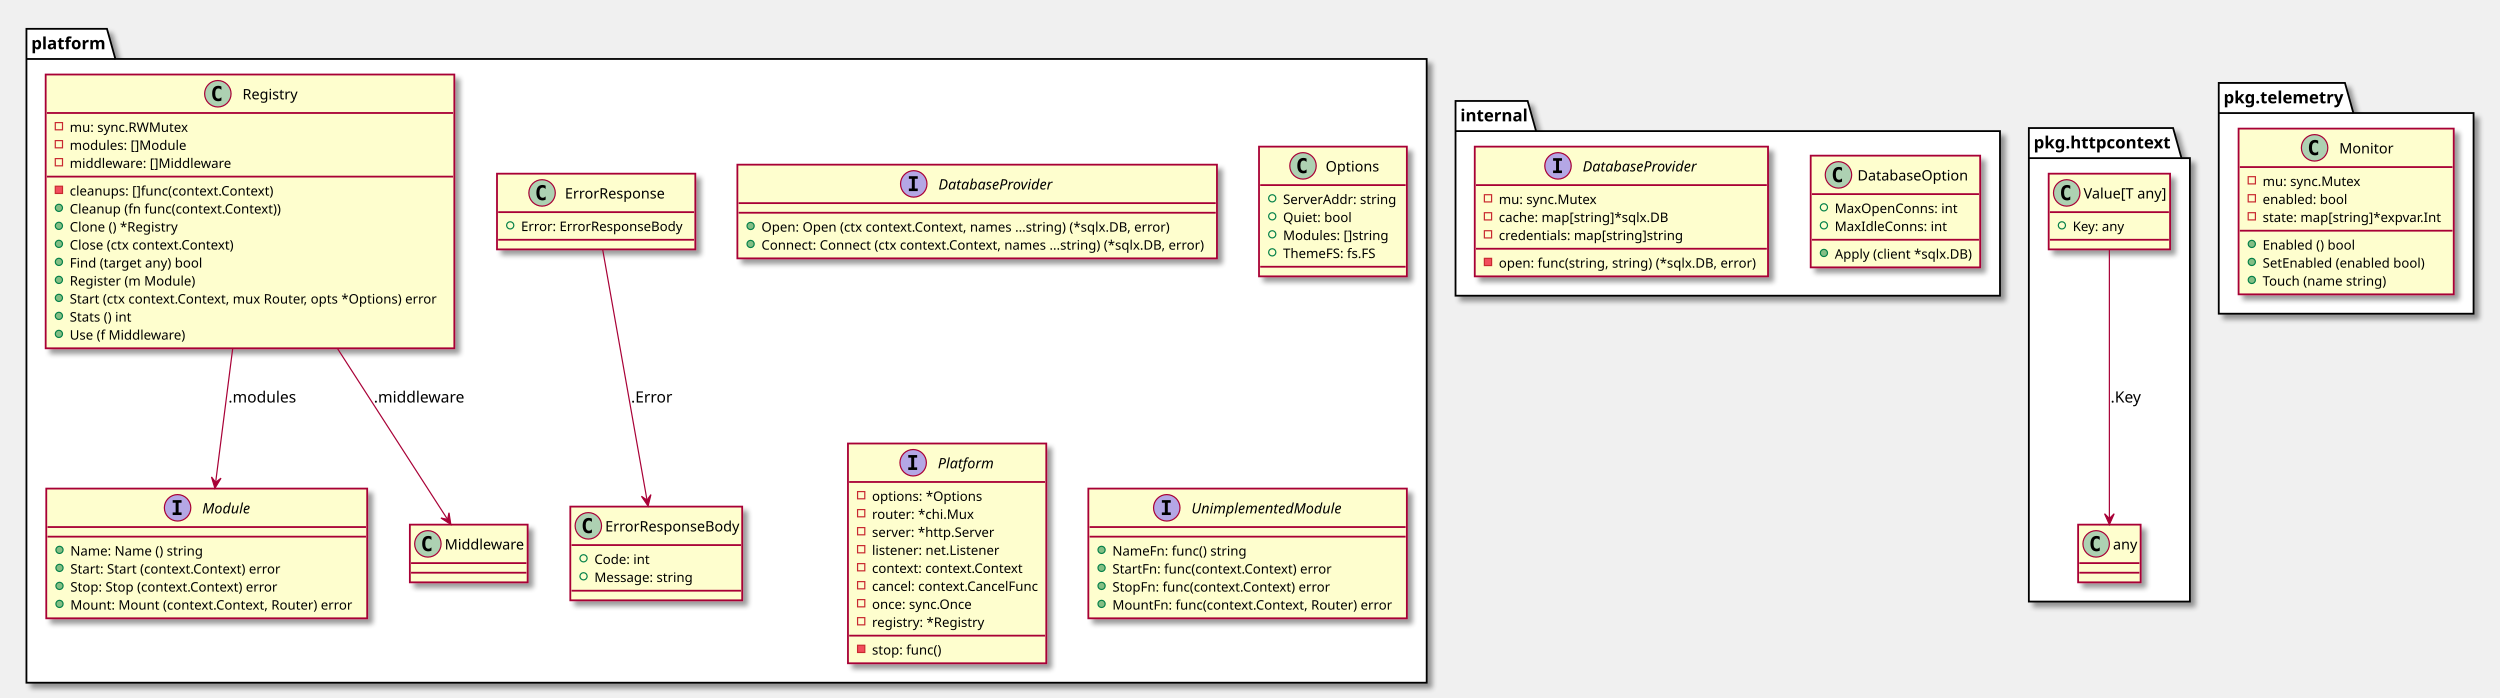
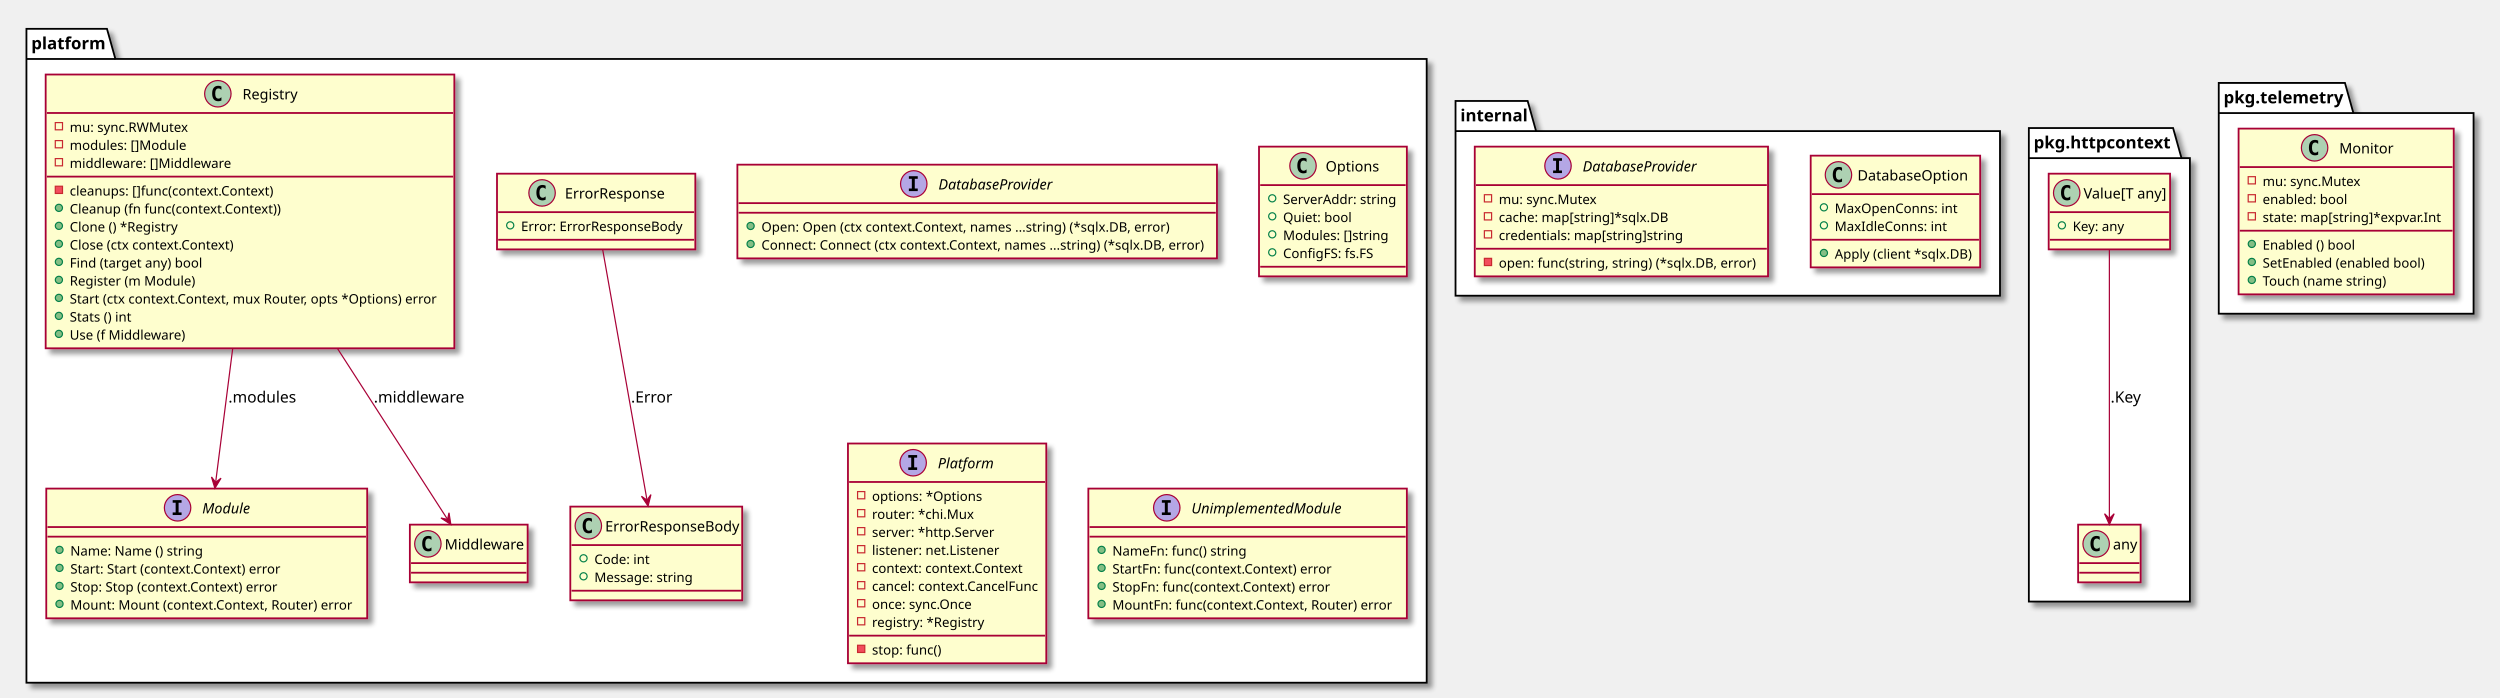
<svg xmlns="http://www.w3.org/2000/svg" contentScriptType="application/ecmascript" contentStyleType="text/css" height="580px" preserveAspectRatio="none" style="width:2080px;height:580px;" version="1.1" viewBox="0 0 2080 580" width="2080px" zoomAndPan="magnify">
  <defs>
-     <filter height="300%" id="f7mwngfvjj688" width="300%" x="-1" y="-1">
+     <filter height="300%" id="f1gpbsiga5o5dv" width="300%" x="-1" y="-1">
      <feGaussianBlur result="blurOut" stdDeviation="2.0" />
      <feColorMatrix in="blurOut" result="blurOut2" type="matrix" values="0 0 0 0 0 0 0 0 0 0 0 0 0 0 0 0 0 0 .4 0" />
      <feOffset dx="4.0" dy="4.0" in="blurOut2" result="blurOut3" />
      <feBlend in="SourceGraphic" in2="blurOut3" mode="normal" />
    </filter>
  </defs>
  <g>
-     <polygon fill="#FFFFFF" filter="url(#f7mwngfvjj688)" points="1211,84,1271,84,1278,109.068,1664,109.068,1664,246,1211,246,1211,84" style="stroke: #000000; stroke-width: 1.5;" />
+     <polygon fill="#FFFFFF" filter="url(#f1gpbsiga5o5dv)" points="1211,84,1271,84,1278,109.068,1664,109.068,1664,246,1211,246,1211,84" style="stroke: #000000; stroke-width: 1.5;" />
    <line style="stroke: #000000; stroke-width: 1.5;" x1="1211" x2="1278" y1="109.068" y2="109.068" />
    <text fill="#000000" font-family="sans-serif" font-size="14" font-weight="bold" lengthAdjust="spacingAndGlyphs" textLength="54" x="1215" y="100.966">internal</text>
-     <polygon fill="#FFFFFF" filter="url(#f7mwngfvjj688)" points="1688,106.5,1808,106.5,1815,131.568,1822,131.568,1822,500.5,1688,500.5,1688,106.5" style="stroke: #000000; stroke-width: 1.5;" />
+     <polygon fill="#FFFFFF" filter="url(#f1gpbsiga5o5dv)" points="1688,106.5,1808,106.5,1815,131.568,1822,131.568,1822,500.5,1688,500.5,1688,106.5" style="stroke: #000000; stroke-width: 1.5;" />
    <line style="stroke: #000000; stroke-width: 1.5;" x1="1688" x2="1815" y1="131.568" y2="131.568" />
    <text fill="#000000" font-family="sans-serif" font-size="14" font-weight="bold" lengthAdjust="spacingAndGlyphs" textLength="114" x="1692" y="123.466">pkg.httpcontext</text>
-     <polygon fill="#FFFFFF" filter="url(#f7mwngfvjj688)" points="1846,69,1951,69,1958,94.068,2058,94.068,2058,261,1846,261,1846,69" style="stroke: #000000; stroke-width: 1.5;" />
+     <polygon fill="#FFFFFF" filter="url(#f1gpbsiga5o5dv)" points="1846,69,1951,69,1958,94.068,2058,94.068,2058,261,1846,261,1846,69" style="stroke: #000000; stroke-width: 1.5;" />
    <line style="stroke: #000000; stroke-width: 1.5;" x1="1846" x2="1958" y1="94.068" y2="94.068" />
    <text fill="#000000" font-family="sans-serif" font-size="14" font-weight="bold" lengthAdjust="spacingAndGlyphs" textLength="99" x="1850" y="85.966">pkg.telemetry</text>
-     <polygon fill="#FFFFFF" filter="url(#f7mwngfvjj688)" points="22,24,89,24,96,49.068,1187,49.068,1187,568,22,568,22,24" style="stroke: #000000; stroke-width: 1.5;" />
+     <polygon fill="#FFFFFF" filter="url(#f1gpbsiga5o5dv)" points="22,24,89,24,96,49.068,1187,49.068,1187,568,22,568,22,24" style="stroke: #000000; stroke-width: 1.5;" />
    <line style="stroke: #000000; stroke-width: 1.5;" x1="22" x2="96" y1="49.068" y2="49.068" />
    <text fill="#000000" font-family="sans-serif" font-size="14" font-weight="bold" lengthAdjust="spacingAndGlyphs" textLength="61" x="26" y="40.966">platform</text>
-     <rect fill="#FEFECE" filter="url(#f7mwngfvjj688)" height="92.946" id="internal.DatabaseOption" style="stroke: #A80036; stroke-width: 1.5;" width="141" x="1506.5" y="129.5" />
+     <rect fill="#FEFECE" filter="url(#f1gpbsiga5o5dv)" height="92.946" id="internal.DatabaseOption" style="stroke: #A80036; stroke-width: 1.5;" width="141" x="1506.5" y="129.5" />
    <ellipse cx="1529.6" cy="145.5" fill="#ADD1B2" rx="11" ry="11" style="stroke: #A80036; stroke-width: 1.0;" />
    <path d="M1532.569,151.141 Q1531.991,151.438 1531.35,151.578 Q1530.709,151.734 1530.006,151.734 Q1527.506,151.734 1526.178,150.094 Q1524.866,148.438 1524.866,145.312 Q1524.866,142.188 1526.178,140.531 Q1527.506,138.875 1530.006,138.875 Q1530.709,138.875 1531.35,139.031 Q1532.006,139.188 1532.569,139.484 L1532.569,142.203 Q1531.944,141.625 1531.35,141.359 Q1530.756,141.078 1530.131,141.078 Q1528.787,141.078 1528.1,142.156 Q1527.412,143.219 1527.412,145.312 Q1527.412,147.406 1528.1,148.484 Q1528.787,149.547 1530.131,149.547 Q1530.756,149.547 1531.35,149.281 Q1531.944,149 1532.569,148.422 L1532.569,151.141 Z " />
    <text fill="#000000" font-family="sans-serif" font-size="12" lengthAdjust="spacingAndGlyphs" textLength="91" x="1545.4" y="150.156">DatabaseOption</text>
    <line style="stroke: #A80036; stroke-width: 1.5;" x1="1507.5" x2="1646.5" y1="161.5" y2="161.5" />
    <ellipse cx="1517.5" cy="172.5" fill="none" rx="3" ry="3" style="stroke: #038048; stroke-width: 1.0;" />
    <text fill="#000000" font-family="sans-serif" font-size="11" lengthAdjust="spacingAndGlyphs" textLength="104" x="1526.5" y="177.259">MaxOpenConns: int</text>
    <ellipse cx="1517.5" cy="187.482" fill="none" rx="3" ry="3" style="stroke: #038048; stroke-width: 1.0;" />
    <text fill="#000000" font-family="sans-serif" font-size="11" lengthAdjust="spacingAndGlyphs" textLength="95" x="1526.5" y="192.241">MaxIdleConns: int</text>
    <line style="stroke: #A80036; stroke-width: 1.5;" x1="1507.5" x2="1646.5" y1="199.464" y2="199.464" />
    <ellipse cx="1517.5" cy="210.464" fill="#84BE84" rx="3" ry="3" style="stroke: #038048; stroke-width: 1.0;" />
    <text fill="#000000" font-family="sans-serif" font-size="11" lengthAdjust="spacingAndGlyphs" textLength="115" x="1526.5" y="215.223">Apply (client *sqlx.DB)</text>
-     <rect fill="#FEFECE" filter="url(#f7mwngfvjj688)" height="107.928" id="internal.DatabaseProvider" style="stroke: #A80036; stroke-width: 1.5;" width="244" x="1227" y="122" />
+     <rect fill="#FEFECE" filter="url(#f1gpbsiga5o5dv)" height="107.928" id="internal.DatabaseProvider" style="stroke: #A80036; stroke-width: 1.5;" width="244" x="1227" y="122" />
    <ellipse cx="1296.25" cy="138" fill="#B4A7E5" rx="11" ry="11" style="stroke: #A80036; stroke-width: 1.0;" />
    <path d="M1292.172,133.766 L1292.172,131.609 L1299.562,131.609 L1299.562,133.766 L1297.094,133.766 L1297.094,141.844 L1299.562,141.844 L1299.562,144 L1292.172,144 L1292.172,141.844 L1294.641,141.844 L1294.641,133.766 L1292.172,133.766 Z " />
    <text fill="#000000" font-family="sans-serif" font-size="12" font-style="italic" lengthAdjust="spacingAndGlyphs" textLength="97" x="1316.75" y="142.656">DatabaseProvider</text>
    <line style="stroke: #A80036; stroke-width: 1.5;" x1="1228" x2="1470" y1="154" y2="154" />
    <rect fill="none" height="6" style="stroke: #C82930; stroke-width: 1.0;" width="6" x="1235" y="162" />
    <text fill="#000000" font-family="sans-serif" font-size="11" lengthAdjust="spacingAndGlyphs" textLength="82" x="1247" y="169.759">mu: sync.Mutex</text>
    <rect fill="none" height="6" style="stroke: #C82930; stroke-width: 1.0;" width="6" x="1235" y="176.982" />
    <text fill="#000000" font-family="sans-serif" font-size="11" lengthAdjust="spacingAndGlyphs" textLength="142" x="1247" y="184.741">cache: map[string]*sqlx.DB</text>
    <rect fill="none" height="6" style="stroke: #C82930; stroke-width: 1.0;" width="6" x="1235" y="191.964" />
    <text fill="#000000" font-family="sans-serif" font-size="11" lengthAdjust="spacingAndGlyphs" textLength="156" x="1247" y="199.723">credentials: map[string]string</text>
    <line style="stroke: #A80036; stroke-width: 1.5;" x1="1228" x2="1470" y1="206.946" y2="206.946" />
    <rect fill="#F24D5C" height="6" style="stroke: #C82930; stroke-width: 1.0;" width="6" x="1235" y="214.946" />
    <text fill="#000000" font-family="sans-serif" font-size="11" lengthAdjust="spacingAndGlyphs" textLength="218" x="1247" y="222.705">open: func(string, string) (*sqlx.DB, error)</text>
-     <rect fill="#FEFECE" filter="url(#f7mwngfvjj688)" height="62.982" id="pkg.httpcontext.Value[T any]" style="stroke: #A80036; stroke-width: 1.5;" width="101" x="1704.5" y="144.5" />
+     <rect fill="#FEFECE" filter="url(#f1gpbsiga5o5dv)" height="62.982" id="pkg.httpcontext.Value[T any]" style="stroke: #A80036; stroke-width: 1.5;" width="101" x="1704.5" y="144.5" />
    <ellipse cx="1719.5" cy="160.5" fill="#ADD1B2" rx="11" ry="11" style="stroke: #A80036; stroke-width: 1.0;" />
    <path d="M1722.469,166.141 Q1721.891,166.438 1721.25,166.578 Q1720.609,166.734 1719.906,166.734 Q1717.406,166.734 1716.078,165.094 Q1714.766,163.438 1714.766,160.312 Q1714.766,157.188 1716.078,155.531 Q1717.406,153.875 1719.906,153.875 Q1720.609,153.875 1721.25,154.031 Q1721.906,154.188 1722.469,154.484 L1722.469,157.203 Q1721.844,156.625 1721.25,156.359 Q1720.656,156.078 1720.031,156.078 Q1718.688,156.078 1718,157.156 Q1717.312,158.219 1717.312,160.312 Q1717.312,162.406 1718,163.484 Q1718.688,164.547 1720.031,164.547 Q1720.656,164.547 1721.25,164.281 Q1721.844,164 1722.469,163.422 L1722.469,166.141 Z " />
    <text fill="#000000" font-family="sans-serif" font-size="12" lengthAdjust="spacingAndGlyphs" textLength="69" x="1733.5" y="165.156">Value[T any]</text>
    <line style="stroke: #A80036; stroke-width: 1.5;" x1="1705.5" x2="1804.5" y1="176.5" y2="176.5" />
    <ellipse cx="1715.5" cy="187.5" fill="none" rx="3" ry="3" style="stroke: #038048; stroke-width: 1.0;" />
    <text fill="#000000" font-family="sans-serif" font-size="11" lengthAdjust="spacingAndGlyphs" textLength="44" x="1724.5" y="192.259">Key: any</text>
    <line style="stroke: #A80036; stroke-width: 1.5;" x1="1705.5" x2="1804.5" y1="199.482" y2="199.482" />
-     <rect fill="#FEFECE" filter="url(#f7mwngfvjj688)" height="48" id="pkg.httpcontext.any" style="stroke: #A80036; stroke-width: 1.5;" width="52" x="1729" y="436.5" />
+     <rect fill="#FEFECE" filter="url(#f1gpbsiga5o5dv)" height="48" id="pkg.httpcontext.any" style="stroke: #A80036; stroke-width: 1.5;" width="52" x="1729" y="436.5" />
    <ellipse cx="1744" cy="452.5" fill="#ADD1B2" rx="11" ry="11" style="stroke: #A80036; stroke-width: 1.0;" />
    <path d="M1746.969,458.141 Q1746.391,458.438 1745.75,458.578 Q1745.109,458.734 1744.406,458.734 Q1741.906,458.734 1740.578,457.094 Q1739.266,455.438 1739.266,452.312 Q1739.266,449.188 1740.578,447.531 Q1741.906,445.875 1744.406,445.875 Q1745.109,445.875 1745.75,446.031 Q1746.406,446.188 1746.969,446.484 L1746.969,449.203 Q1746.344,448.625 1745.75,448.359 Q1745.156,448.078 1744.531,448.078 Q1743.188,448.078 1742.5,449.156 Q1741.812,450.219 1741.812,452.312 Q1741.812,454.406 1742.5,455.484 Q1743.188,456.547 1744.531,456.547 Q1745.156,456.547 1745.75,456.281 Q1746.344,456 1746.969,455.422 L1746.969,458.141 Z " />
    <text fill="#000000" font-family="sans-serif" font-size="12" lengthAdjust="spacingAndGlyphs" textLength="20" x="1758" y="457.156">any</text>
    <line style="stroke: #A80036; stroke-width: 1.5;" x1="1730" x2="1780" y1="468.5" y2="468.5" />
    <line style="stroke: #A80036; stroke-width: 1.5;" x1="1730" x2="1780" y1="476.5" y2="476.5" />
-     <rect fill="#FEFECE" filter="url(#f7mwngfvjj688)" height="137.891" id="pkg.telemetry.Monitor" style="stroke: #A80036; stroke-width: 1.5;" width="179" x="1862.5" y="107" />
+     <rect fill="#FEFECE" filter="url(#f1gpbsiga5o5dv)" height="137.891" id="pkg.telemetry.Monitor" style="stroke: #A80036; stroke-width: 1.5;" width="179" x="1862.5" y="107" />
    <ellipse cx="1925.75" cy="123" fill="#ADD1B2" rx="11" ry="11" style="stroke: #A80036; stroke-width: 1.0;" />
    <path d="M1928.719,128.641 Q1928.141,128.938 1927.5,129.078 Q1926.859,129.234 1926.156,129.234 Q1923.656,129.234 1922.328,127.594 Q1921.016,125.938 1921.016,122.812 Q1921.016,119.688 1922.328,118.031 Q1923.656,116.375 1926.156,116.375 Q1926.859,116.375 1927.5,116.531 Q1928.156,116.688 1928.719,116.984 L1928.719,119.703 Q1928.094,119.125 1927.5,118.859 Q1926.906,118.578 1926.281,118.578 Q1924.938,118.578 1924.25,119.656 Q1923.562,120.719 1923.562,122.812 Q1923.562,124.906 1924.25,125.984 Q1924.938,127.047 1926.281,127.047 Q1926.906,127.047 1927.5,126.781 Q1928.094,126.5 1928.719,125.922 L1928.719,128.641 Z " />
    <text fill="#000000" font-family="sans-serif" font-size="12" lengthAdjust="spacingAndGlyphs" textLength="44" x="1946.25" y="127.656">Monitor</text>
    <line style="stroke: #A80036; stroke-width: 1.5;" x1="1863.5" x2="2040.5" y1="139" y2="139" />
    <rect fill="none" height="6" style="stroke: #C82930; stroke-width: 1.0;" width="6" x="1870.5" y="147" />
    <text fill="#000000" font-family="sans-serif" font-size="11" lengthAdjust="spacingAndGlyphs" textLength="82" x="1882.5" y="154.759">mu: sync.Mutex</text>
    <rect fill="none" height="6" style="stroke: #C82930; stroke-width: 1.0;" width="6" x="1870.5" y="161.982" />
    <text fill="#000000" font-family="sans-serif" font-size="11" lengthAdjust="spacingAndGlyphs" textLength="72" x="1882.5" y="169.741">enabled: bool</text>
    <rect fill="none" height="6" style="stroke: #C82930; stroke-width: 1.0;" width="6" x="1870.5" y="176.964" />
    <text fill="#000000" font-family="sans-serif" font-size="11" lengthAdjust="spacingAndGlyphs" textLength="153" x="1882.5" y="184.723">state: map[string]*expvar.Int</text>
    <line style="stroke: #A80036; stroke-width: 1.5;" x1="1863.5" x2="2040.5" y1="191.946" y2="191.946" />
    <ellipse cx="1873.5" cy="202.946" fill="#84BE84" rx="3" ry="3" style="stroke: #038048; stroke-width: 1.0;" />
    <text fill="#000000" font-family="sans-serif" font-size="11" lengthAdjust="spacingAndGlyphs" textLength="78" x="1882.5" y="207.705">Enabled () bool</text>
    <ellipse cx="1873.5" cy="217.928" fill="#84BE84" rx="3" ry="3" style="stroke: #038048; stroke-width: 1.0;" />
    <text fill="#000000" font-family="sans-serif" font-size="11" lengthAdjust="spacingAndGlyphs" textLength="136" x="1882.5" y="222.686">SetEnabled (enabled bool)</text>
    <ellipse cx="1873.5" cy="232.909" fill="#84BE84" rx="3" ry="3" style="stroke: #038048; stroke-width: 1.0;" />
    <text fill="#000000" font-family="sans-serif" font-size="11" lengthAdjust="spacingAndGlyphs" textLength="104" x="1882.5" y="237.668">Touch (name string)</text>
-     <rect fill="#FEFECE" filter="url(#f7mwngfvjj688)" height="77.964" id="platform.DatabaseProvider" style="stroke: #A80036; stroke-width: 1.5;" width="399" x="613.5" y="137" />
+     <rect fill="#FEFECE" filter="url(#f1gpbsiga5o5dv)" height="77.964" id="platform.DatabaseProvider" style="stroke: #A80036; stroke-width: 1.5;" width="399" x="613.5" y="137" />
    <ellipse cx="760.25" cy="153" fill="#B4A7E5" rx="11" ry="11" style="stroke: #A80036; stroke-width: 1.0;" />
    <path d="M756.172,148.766 L756.172,146.609 L763.562,146.609 L763.562,148.766 L761.094,148.766 L761.094,156.844 L763.562,156.844 L763.562,159 L756.172,159 L756.172,156.844 L758.641,156.844 L758.641,148.766 L756.172,148.766 Z " />
    <text fill="#000000" font-family="sans-serif" font-size="12" font-style="italic" lengthAdjust="spacingAndGlyphs" textLength="97" x="780.75" y="157.656">DatabaseProvider</text>
    <line style="stroke: #A80036; stroke-width: 1.5;" x1="614.5" x2="1011.5" y1="169" y2="169" />
    <line style="stroke: #A80036; stroke-width: 1.5;" x1="614.5" x2="1011.5" y1="177" y2="177" />
    <ellipse cx="624.5" cy="188" fill="#84BE84" rx="3" ry="3" style="stroke: #038048; stroke-width: 1.0;" />
    <text fill="#000000" font-family="sans-serif" font-size="11" lengthAdjust="spacingAndGlyphs" textLength="345" x="633.5" y="192.759">Open: Open (ctx context.Context, names ...string) (*sqlx.DB, error)</text>
    <ellipse cx="624.5" cy="202.982" fill="#84BE84" rx="3" ry="3" style="stroke: #038048; stroke-width: 1.0;" />
    <text fill="#000000" font-family="sans-serif" font-size="11" lengthAdjust="spacingAndGlyphs" textLength="373" x="633.5" y="207.741">Connect: Connect (ctx context.Context, names ...string) (*sqlx.DB, error)</text>
-     <rect fill="#FEFECE" filter="url(#f7mwngfvjj688)" height="62.982" id="platform.ErrorResponse" style="stroke: #A80036; stroke-width: 1.5;" width="165" x="413.5" y="144.5" />
+     <rect fill="#FEFECE" filter="url(#f1gpbsiga5o5dv)" height="62.982" id="platform.ErrorResponse" style="stroke: #A80036; stroke-width: 1.5;" width="165" x="413.5" y="144.5" />
    <ellipse cx="451" cy="160.5" fill="#ADD1B2" rx="11" ry="11" style="stroke: #A80036; stroke-width: 1.0;" />
    <path d="M453.969,166.141 Q453.391,166.438 452.75,166.578 Q452.109,166.734 451.406,166.734 Q448.906,166.734 447.578,165.094 Q446.266,163.438 446.266,160.312 Q446.266,157.188 447.578,155.531 Q448.906,153.875 451.406,153.875 Q452.109,153.875 452.75,154.031 Q453.406,154.188 453.969,154.484 L453.969,157.203 Q453.344,156.625 452.75,156.359 Q452.156,156.078 451.531,156.078 Q450.188,156.078 449.5,157.156 Q448.812,158.219 448.812,160.312 Q448.812,162.406 449.5,163.484 Q450.188,164.547 451.531,164.547 Q452.156,164.547 452.75,164.281 Q453.344,164 453.969,163.422 L453.969,166.141 Z " />
    <text fill="#000000" font-family="sans-serif" font-size="12" lengthAdjust="spacingAndGlyphs" textLength="83" x="470" y="165.156">ErrorResponse</text>
    <line style="stroke: #A80036; stroke-width: 1.5;" x1="414.5" x2="577.5" y1="176.5" y2="176.5" />
    <ellipse cx="424.5" cy="187.5" fill="none" rx="3" ry="3" style="stroke: #038048; stroke-width: 1.0;" />
    <text fill="#000000" font-family="sans-serif" font-size="11" lengthAdjust="spacingAndGlyphs" textLength="139" x="433.5" y="192.259">Error: ErrorResponseBody</text>
    <line style="stroke: #A80036; stroke-width: 1.5;" x1="414.5" x2="577.5" y1="199.482" y2="199.482" />
-     <rect fill="#FEFECE" filter="url(#f7mwngfvjj688)" height="77.964" id="platform.ErrorResponseBody" style="stroke: #A80036; stroke-width: 1.5;" width="143" x="474.5" y="421.5" />
+     <rect fill="#FEFECE" filter="url(#f1gpbsiga5o5dv)" height="77.964" id="platform.ErrorResponseBody" style="stroke: #A80036; stroke-width: 1.5;" width="143" x="474.5" y="421.5" />
    <ellipse cx="489.5" cy="437.5" fill="#ADD1B2" rx="11" ry="11" style="stroke: #A80036; stroke-width: 1.0;" />
    <path d="M492.469,443.141 Q491.891,443.438 491.25,443.578 Q490.609,443.734 489.906,443.734 Q487.406,443.734 486.078,442.094 Q484.766,440.438 484.766,437.312 Q484.766,434.188 486.078,432.531 Q487.406,430.875 489.906,430.875 Q490.609,430.875 491.25,431.031 Q491.906,431.188 492.469,431.484 L492.469,434.203 Q491.844,433.625 491.25,433.359 Q490.656,433.078 490.031,433.078 Q488.688,433.078 488,434.156 Q487.312,435.219 487.312,437.312 Q487.312,439.406 488,440.484 Q488.688,441.547 490.031,441.547 Q490.656,441.547 491.25,441.281 Q491.844,441 492.469,440.422 L492.469,443.141 Z " />
    <text fill="#000000" font-family="sans-serif" font-size="12" lengthAdjust="spacingAndGlyphs" textLength="111" x="503.5" y="442.156">ErrorResponseBody</text>
    <line style="stroke: #A80036; stroke-width: 1.5;" x1="475.5" x2="616.5" y1="453.5" y2="453.5" />
    <ellipse cx="485.5" cy="464.5" fill="none" rx="3" ry="3" style="stroke: #038048; stroke-width: 1.0;" />
    <text fill="#000000" font-family="sans-serif" font-size="11" lengthAdjust="spacingAndGlyphs" textLength="47" x="494.5" y="469.259">Code: int</text>
    <ellipse cx="485.5" cy="479.482" fill="none" rx="3" ry="3" style="stroke: #038048; stroke-width: 1.0;" />
    <text fill="#000000" font-family="sans-serif" font-size="11" lengthAdjust="spacingAndGlyphs" textLength="82" x="494.5" y="484.241">Message: string</text>
    <line style="stroke: #A80036; stroke-width: 1.5;" x1="475.5" x2="616.5" y1="491.464" y2="491.464" />
-     <rect fill="#FEFECE" filter="url(#f7mwngfvjj688)" height="107.928" id="platform.Module" style="stroke: #A80036; stroke-width: 1.5;" width="267" x="38.5" y="406.5" />
+     <rect fill="#FEFECE" filter="url(#f1gpbsiga5o5dv)" height="107.928" id="platform.Module" style="stroke: #A80036; stroke-width: 1.5;" width="267" x="38.5" y="406.5" />
    <ellipse cx="147.75" cy="422.5" fill="#B4A7E5" rx="11" ry="11" style="stroke: #A80036; stroke-width: 1.0;" />
    <path d="M143.672,418.266 L143.672,416.109 L151.062,416.109 L151.062,418.266 L148.594,418.266 L148.594,426.344 L151.062,426.344 L151.062,428.5 L143.672,428.5 L143.672,426.344 L146.141,426.344 L146.141,418.266 L143.672,418.266 Z " />
    <text fill="#000000" font-family="sans-serif" font-size="12" font-style="italic" lengthAdjust="spacingAndGlyphs" textLength="40" x="168.25" y="427.156">Module</text>
    <line style="stroke: #A80036; stroke-width: 1.5;" x1="39.5" x2="304.5" y1="438.5" y2="438.5" />
    <line style="stroke: #A80036; stroke-width: 1.5;" x1="39.5" x2="304.5" y1="446.5" y2="446.5" />
    <ellipse cx="49.5" cy="457.5" fill="#84BE84" rx="3" ry="3" style="stroke: #038048; stroke-width: 1.0;" />
    <text fill="#000000" font-family="sans-serif" font-size="11" lengthAdjust="spacingAndGlyphs" textLength="109" x="58.5" y="462.259">Name: Name () string</text>
    <ellipse cx="49.5" cy="472.482" fill="#84BE84" rx="3" ry="3" style="stroke: #038048; stroke-width: 1.0;" />
    <text fill="#000000" font-family="sans-serif" font-size="11" lengthAdjust="spacingAndGlyphs" textLength="179" x="58.5" y="477.241">Start: Start (context.Context) error</text>
    <ellipse cx="49.5" cy="487.464" fill="#84BE84" rx="3" ry="3" style="stroke: #038048; stroke-width: 1.0;" />
    <text fill="#000000" font-family="sans-serif" font-size="11" lengthAdjust="spacingAndGlyphs" textLength="177" x="58.5" y="492.223">Stop: Stop (context.Context) error</text>
    <ellipse cx="49.5" cy="502.446" fill="#84BE84" rx="3" ry="3" style="stroke: #038048; stroke-width: 1.0;" />
    <text fill="#000000" font-family="sans-serif" font-size="11" lengthAdjust="spacingAndGlyphs" textLength="241" x="58.5" y="507.205">Mount: Mount (context.Context, Router) error</text>
-     <rect fill="#FEFECE" filter="url(#f7mwngfvjj688)" height="107.928" id="platform.Options" style="stroke: #A80036; stroke-width: 1.5;" width="123" x="1047.5" y="122" />
+     <rect fill="#FEFECE" filter="url(#f1gpbsiga5o5dv)" height="107.928" id="platform.Options" style="stroke: #A80036; stroke-width: 1.5;" width="123" x="1047.5" y="122" />
    <ellipse cx="1084.1" cy="138" fill="#ADD1B2" rx="11" ry="11" style="stroke: #A80036; stroke-width: 1.0;" />
    <path d="M1087.069,143.641 Q1086.491,143.938 1085.85,144.078 Q1085.209,144.234 1084.506,144.234 Q1082.006,144.234 1080.678,142.594 Q1079.366,140.938 1079.366,137.812 Q1079.366,134.688 1080.678,133.031 Q1082.006,131.375 1084.506,131.375 Q1085.209,131.375 1085.85,131.531 Q1086.506,131.688 1087.069,131.984 L1087.069,134.703 Q1086.444,134.125 1085.85,133.859 Q1085.256,133.578 1084.631,133.578 Q1083.287,133.578 1082.6,134.656 Q1081.912,135.719 1081.912,137.812 Q1081.912,139.906 1082.6,140.984 Q1083.287,142.047 1084.631,142.047 Q1085.256,142.047 1085.85,141.781 Q1086.444,141.5 1087.069,140.922 L1087.069,143.641 Z " />
    <text fill="#000000" font-family="sans-serif" font-size="12" lengthAdjust="spacingAndGlyphs" textLength="43" x="1102.9" y="142.656">Options</text>
    <line style="stroke: #A80036; stroke-width: 1.5;" x1="1048.5" x2="1169.5" y1="154" y2="154" />
    <ellipse cx="1058.5" cy="165" fill="none" rx="3" ry="3" style="stroke: #038048; stroke-width: 1.0;" />
    <text fill="#000000" font-family="sans-serif" font-size="11" lengthAdjust="spacingAndGlyphs" textLength="97" x="1067.5" y="169.759">ServerAddr: string</text>
    <ellipse cx="1058.5" cy="179.982" fill="none" rx="3" ry="3" style="stroke: #038048; stroke-width: 1.0;" />
    <text fill="#000000" font-family="sans-serif" font-size="11" lengthAdjust="spacingAndGlyphs" textLength="59" x="1067.5" y="184.741">Quiet: bool</text>
    <ellipse cx="1058.5" cy="194.964" fill="none" rx="3" ry="3" style="stroke: #038048; stroke-width: 1.0;" />
    <text fill="#000000" font-family="sans-serif" font-size="11" lengthAdjust="spacingAndGlyphs" textLength="90" x="1067.5" y="199.723">Modules: []string</text>
    <ellipse cx="1058.5" cy="209.946" fill="none" rx="3" ry="3" style="stroke: #038048; stroke-width: 1.0;" />
-     <text fill="#000000" font-family="sans-serif" font-size="11" lengthAdjust="spacingAndGlyphs" textLength="77" x="1067.5" y="214.705">ThemeFS: fs.FS</text>
+     <text fill="#000000" font-family="sans-serif" font-size="11" lengthAdjust="spacingAndGlyphs" textLength="77" x="1067.5" y="214.705">ConfigFS: fs.FS</text>
    <line style="stroke: #A80036; stroke-width: 1.5;" x1="1048.5" x2="1169.5" y1="221.928" y2="221.928" />
-     <rect fill="#FEFECE" filter="url(#f7mwngfvjj688)" height="182.837" id="platform.Platform" style="stroke: #A80036; stroke-width: 1.5;" width="165" x="705.5" y="369" />
+     <rect fill="#FEFECE" filter="url(#f1gpbsiga5o5dv)" height="182.837" id="platform.Platform" style="stroke: #A80036; stroke-width: 1.5;" width="165" x="705.5" y="369" />
    <ellipse cx="759.75" cy="385" fill="#B4A7E5" rx="11" ry="11" style="stroke: #A80036; stroke-width: 1.0;" />
    <path d="M755.672,380.766 L755.672,378.609 L763.062,378.609 L763.062,380.766 L760.594,380.766 L760.594,388.844 L763.062,388.844 L763.062,391 L755.672,391 L755.672,388.844 L758.141,388.844 L758.141,380.766 L755.672,380.766 Z " />
    <text fill="#000000" font-family="sans-serif" font-size="12" font-style="italic" lengthAdjust="spacingAndGlyphs" textLength="48" x="780.25" y="389.656">Platform</text>
    <line style="stroke: #A80036; stroke-width: 1.5;" x1="706.5" x2="869.5" y1="401" y2="401" />
    <rect fill="none" height="6" style="stroke: #C82930; stroke-width: 1.0;" width="6" x="713.5" y="409" />
    <text fill="#000000" font-family="sans-serif" font-size="11" lengthAdjust="spacingAndGlyphs" textLength="94" x="725.5" y="416.759">options: *Options</text>
    <rect fill="none" height="6" style="stroke: #C82930; stroke-width: 1.0;" width="6" x="713.5" y="423.982" />
    <text fill="#000000" font-family="sans-serif" font-size="11" lengthAdjust="spacingAndGlyphs" textLength="87" x="725.5" y="431.741">router: *chi.Mux</text>
    <rect fill="none" height="6" style="stroke: #C82930; stroke-width: 1.0;" width="6" x="713.5" y="438.964" />
    <text fill="#000000" font-family="sans-serif" font-size="11" lengthAdjust="spacingAndGlyphs" textLength="104" x="725.5" y="446.723">server: *http.Server</text>
    <rect fill="none" height="6" style="stroke: #C82930; stroke-width: 1.0;" width="6" x="713.5" y="453.946" />
    <text fill="#000000" font-family="sans-serif" font-size="11" lengthAdjust="spacingAndGlyphs" textLength="107" x="725.5" y="461.705">listener: net.Listener</text>
    <rect fill="none" height="6" style="stroke: #C82930; stroke-width: 1.0;" width="6" x="713.5" y="468.928" />
    <text fill="#000000" font-family="sans-serif" font-size="11" lengthAdjust="spacingAndGlyphs" textLength="128" x="725.5" y="476.687">context: context.Context</text>
    <rect fill="none" height="6" style="stroke: #C82930; stroke-width: 1.0;" width="6" x="713.5" y="483.909" />
    <text fill="#000000" font-family="sans-serif" font-size="11" lengthAdjust="spacingAndGlyphs" textLength="139" x="725.5" y="491.668">cancel: context.CancelFunc</text>
    <rect fill="none" height="6" style="stroke: #C82930; stroke-width: 1.0;" width="6" x="713.5" y="498.891" />
    <text fill="#000000" font-family="sans-serif" font-size="11" lengthAdjust="spacingAndGlyphs" textLength="84" x="725.5" y="506.65">once: sync.Once</text>
    <rect fill="none" height="6" style="stroke: #C82930; stroke-width: 1.0;" width="6" x="713.5" y="513.873" />
    <text fill="#000000" font-family="sans-serif" font-size="11" lengthAdjust="spacingAndGlyphs" textLength="96" x="725.5" y="521.632">registry: *Registry</text>
    <line style="stroke: #A80036; stroke-width: 1.5;" x1="706.5" x2="869.5" y1="528.855" y2="528.855" />
    <rect fill="#F24D5C" height="6" style="stroke: #C82930; stroke-width: 1.0;" width="6" x="713.5" y="536.855" />
    <text fill="#000000" font-family="sans-serif" font-size="11" lengthAdjust="spacingAndGlyphs" textLength="58" x="725.5" y="544.614">stop: func()</text>
-     <rect fill="#FEFECE" filter="url(#f7mwngfvjj688)" height="227.783" id="platform.Registry" style="stroke: #A80036; stroke-width: 1.5;" width="340" x="38" y="62" />
+     <rect fill="#FEFECE" filter="url(#f1gpbsiga5o5dv)" height="227.783" id="platform.Registry" style="stroke: #A80036; stroke-width: 1.5;" width="340" x="38" y="62" />
    <ellipse cx="181.25" cy="78" fill="#ADD1B2" rx="11" ry="11" style="stroke: #A80036; stroke-width: 1.0;" />
    <path d="M184.219,83.641 Q183.641,83.938 183,84.078 Q182.359,84.234 181.656,84.234 Q179.156,84.234 177.828,82.594 Q176.516,80.938 176.516,77.812 Q176.516,74.688 177.828,73.031 Q179.156,71.375 181.656,71.375 Q182.359,71.375 183,71.531 Q183.656,71.688 184.219,71.984 L184.219,74.703 Q183.594,74.125 183,73.859 Q182.406,73.578 181.781,73.578 Q180.438,73.578 179.75,74.656 Q179.062,75.719 179.062,77.812 Q179.062,79.906 179.75,80.984 Q180.438,82.047 181.781,82.047 Q182.406,82.047 183,81.781 Q183.594,81.5 184.219,80.922 L184.219,83.641 Z " />
    <text fill="#000000" font-family="sans-serif" font-size="12" lengthAdjust="spacingAndGlyphs" textLength="45" x="201.75" y="82.656">Registry</text>
    <line style="stroke: #A80036; stroke-width: 1.5;" x1="39" x2="377" y1="94" y2="94" />
    <rect fill="none" height="6" style="stroke: #C82930; stroke-width: 1.0;" width="6" x="46" y="102" />
    <text fill="#000000" font-family="sans-serif" font-size="11" lengthAdjust="spacingAndGlyphs" textLength="99" x="58" y="109.759">mu: sync.RWMutex</text>
    <rect fill="none" height="6" style="stroke: #C82930; stroke-width: 1.0;" width="6" x="46" y="116.982" />
    <text fill="#000000" font-family="sans-serif" font-size="11" lengthAdjust="spacingAndGlyphs" textLength="99" x="58" y="124.741">modules: []Module</text>
    <rect fill="none" height="6" style="stroke: #C82930; stroke-width: 1.0;" width="6" x="46" y="131.964" />
    <text fill="#000000" font-family="sans-serif" font-size="11" lengthAdjust="spacingAndGlyphs" textLength="138" x="58" y="139.723">middleware: []Middleware</text>
    <line style="stroke: #A80036; stroke-width: 1.5;" x1="39" x2="377" y1="146.946" y2="146.946" />
    <rect fill="#F24D5C" height="6" style="stroke: #C82930; stroke-width: 1.0;" width="6" x="46" y="154.946" />
    <text fill="#000000" font-family="sans-serif" font-size="11" lengthAdjust="spacingAndGlyphs" textLength="172" x="58" y="162.705">cleanups: []func(context.Context)</text>
    <ellipse cx="49" cy="172.928" fill="#84BE84" rx="3" ry="3" style="stroke: #038048; stroke-width: 1.0;" />
    <text fill="#000000" font-family="sans-serif" font-size="11" lengthAdjust="spacingAndGlyphs" textLength="178" x="58" y="177.686">Cleanup (fn func(context.Context))</text>
    <ellipse cx="49" cy="187.909" fill="#84BE84" rx="3" ry="3" style="stroke: #038048; stroke-width: 1.0;" />
    <text fill="#000000" font-family="sans-serif" font-size="11" lengthAdjust="spacingAndGlyphs" textLength="91" x="58" y="192.668">Clone () *Registry</text>
    <ellipse cx="49" cy="202.891" fill="#84BE84" rx="3" ry="3" style="stroke: #038048; stroke-width: 1.0;" />
    <text fill="#000000" font-family="sans-serif" font-size="11" lengthAdjust="spacingAndGlyphs" textLength="138" x="58" y="207.65">Close (ctx context.Context)</text>
    <ellipse cx="49" cy="217.873" fill="#84BE84" rx="3" ry="3" style="stroke: #038048; stroke-width: 1.0;" />
    <text fill="#000000" font-family="sans-serif" font-size="11" lengthAdjust="spacingAndGlyphs" textLength="113" x="58" y="222.632">Find (target any) bool</text>
    <ellipse cx="49" cy="232.855" fill="#84BE84" rx="3" ry="3" style="stroke: #038048; stroke-width: 1.0;" />
    <text fill="#000000" font-family="sans-serif" font-size="11" lengthAdjust="spacingAndGlyphs" textLength="105" x="58" y="237.614">Register (m Module)</text>
    <ellipse cx="49" cy="247.837" fill="#84BE84" rx="3" ry="3" style="stroke: #038048; stroke-width: 1.0;" />
    <text fill="#000000" font-family="sans-serif" font-size="11" lengthAdjust="spacingAndGlyphs" textLength="314" x="58" y="252.596">Start (ctx context.Context, mux Router, opts *Options) error</text>
    <ellipse cx="49" cy="262.819" fill="#84BE84" rx="3" ry="3" style="stroke: #038048; stroke-width: 1.0;" />
    <text fill="#000000" font-family="sans-serif" font-size="11" lengthAdjust="spacingAndGlyphs" textLength="51" x="58" y="267.578">Stats () int</text>
    <ellipse cx="49" cy="277.801" fill="#84BE84" rx="3" ry="3" style="stroke: #038048; stroke-width: 1.0;" />
    <text fill="#000000" font-family="sans-serif" font-size="11" lengthAdjust="spacingAndGlyphs" textLength="97" x="58" y="282.56">Use (f Middleware)</text>
-     <rect fill="#FEFECE" filter="url(#f7mwngfvjj688)" height="107.928" id="platform.UnimplementedModule" style="stroke: #A80036; stroke-width: 1.5;" width="265" x="905.5" y="406.5" />
+     <rect fill="#FEFECE" filter="url(#f1gpbsiga5o5dv)" height="107.928" id="platform.UnimplementedModule" style="stroke: #A80036; stroke-width: 1.5;" width="265" x="905.5" y="406.5" />
    <ellipse cx="970.75" cy="422.5" fill="#B4A7E5" rx="11" ry="11" style="stroke: #A80036; stroke-width: 1.0;" />
    <path d="M966.672,418.266 L966.672,416.109 L974.062,416.109 L974.062,418.266 L971.594,418.266 L971.594,426.344 L974.062,426.344 L974.062,428.5 L966.672,428.5 L966.672,426.344 L969.141,426.344 L969.141,418.266 L966.672,418.266 Z " />
    <text fill="#000000" font-family="sans-serif" font-size="12" font-style="italic" lengthAdjust="spacingAndGlyphs" textLength="126" x="991.25" y="427.156">UnimplementedModule</text>
    <line style="stroke: #A80036; stroke-width: 1.5;" x1="906.5" x2="1169.5" y1="438.5" y2="438.5" />
    <line style="stroke: #A80036; stroke-width: 1.5;" x1="906.5" x2="1169.5" y1="446.5" y2="446.5" />
    <ellipse cx="916.5" cy="457.5" fill="#84BE84" rx="3" ry="3" style="stroke: #038048; stroke-width: 1.0;" />
    <text fill="#000000" font-family="sans-serif" font-size="11" lengthAdjust="spacingAndGlyphs" textLength="112" x="925.5" y="462.259">NameFn: func() string</text>
    <ellipse cx="916.5" cy="472.482" fill="#84BE84" rx="3" ry="3" style="stroke: #038048; stroke-width: 1.0;" />
    <text fill="#000000" font-family="sans-serif" font-size="11" lengthAdjust="spacingAndGlyphs" textLength="187" x="925.5" y="477.241">StartFn: func(context.Context) error</text>
    <ellipse cx="916.5" cy="487.464" fill="#84BE84" rx="3" ry="3" style="stroke: #038048; stroke-width: 1.0;" />
    <text fill="#000000" font-family="sans-serif" font-size="11" lengthAdjust="spacingAndGlyphs" textLength="186" x="925.5" y="492.223">StopFn: func(context.Context) error</text>
    <ellipse cx="916.5" cy="502.446" fill="#84BE84" rx="3" ry="3" style="stroke: #038048; stroke-width: 1.0;" />
    <text fill="#000000" font-family="sans-serif" font-size="11" lengthAdjust="spacingAndGlyphs" textLength="239" x="925.5" y="507.205">MountFn: func(context.Context, Router) error</text>
-     <rect fill="#FEFECE" filter="url(#f7mwngfvjj688)" height="48" id="platform.Middleware" style="stroke: #A80036; stroke-width: 1.5;" width="98" x="341" y="436.5" />
+     <rect fill="#FEFECE" filter="url(#f1gpbsiga5o5dv)" height="48" id="platform.Middleware" style="stroke: #A80036; stroke-width: 1.5;" width="98" x="341" y="436.5" />
    <ellipse cx="356" cy="452.5" fill="#ADD1B2" rx="11" ry="11" style="stroke: #A80036; stroke-width: 1.0;" />
    <path d="M358.969,458.141 Q358.391,458.438 357.75,458.578 Q357.109,458.734 356.406,458.734 Q353.906,458.734 352.578,457.094 Q351.266,455.438 351.266,452.312 Q351.266,449.188 352.578,447.531 Q353.906,445.875 356.406,445.875 Q357.109,445.875 357.75,446.031 Q358.406,446.188 358.969,446.484 L358.969,449.203 Q358.344,448.625 357.75,448.359 Q357.156,448.078 356.531,448.078 Q355.188,448.078 354.5,449.156 Q353.812,450.219 353.812,452.312 Q353.812,454.406 354.5,455.484 Q355.188,456.547 356.531,456.547 Q357.156,456.547 357.75,456.281 Q358.344,456 358.969,455.422 L358.969,458.141 Z " />
    <text fill="#000000" font-family="sans-serif" font-size="12" lengthAdjust="spacingAndGlyphs" textLength="66" x="370" y="457.156">Middleware</text>
    <line style="stroke: #A80036; stroke-width: 1.5;" x1="342" x2="438" y1="468.5" y2="468.5" />
    <line style="stroke: #A80036; stroke-width: 1.5;" x1="342" x2="438" y1="476.5" y2="476.5" />
    <path d="M1755,207.5 C1755,262.54 1755,377.69 1755,431.13 " fill="none" id="pkg.httpcontext.Value[T any]-&gt;pkg.httpcontext.any" style="stroke: #A80036; stroke-width: 1.0;" />
    <polygon fill="#A80036" points="1755,436.41,1759,427.41,1755,431.41,1751,427.41,1755,436.41" style="stroke: #A80036; stroke-width: 1.0;" />
    <text fill="#000000" font-family="sans-serif" font-size="13" lengthAdjust="spacingAndGlyphs" textLength="25" x="1756" y="334.897">.Key</text>
    <path d="M501.4,207.5 C510.3,257.77 528.07,358.21 538.29,415.95 " fill="none" id="platform.ErrorResponse-&gt;platform.ErrorResponseBody" style="stroke: #A80036; stroke-width: 1.0;" />
    <polygon fill="#A80036" points="539.2,421.05,541.572,411.491,538.329,416.126,533.694,412.884,539.2,421.05" style="stroke: #A80036; stroke-width: 1.0;" />
    <text fill="#000000" font-family="sans-serif" font-size="13" lengthAdjust="spacingAndGlyphs" textLength="33" x="525" y="334.897">.Error</text>
    <path d="M193.56,290.28 C188.72,328.31 183.51,369.15 179.43,401.19 " fill="none" id="platform.Registry-&gt;platform.Module" style="stroke: #A80036; stroke-width: 1.0;" />
    <polygon fill="#A80036" points="178.79,406.25,183.89,397.825,179.419,401.29,175.954,396.818,178.79,406.25" style="stroke: #A80036; stroke-width: 1.0;" />
    <text fill="#000000" font-family="sans-serif" font-size="13" lengthAdjust="spacingAndGlyphs" textLength="55" x="190" y="334.897">.modules</text>
    <path d="M280.98,290.28 C314.39,342.13 351.17,399.23 372.33,432.08 " fill="none" id="platform.Registry-&gt;platform.Middleware" style="stroke: #A80036; stroke-width: 1.0;" />
    <polygon fill="#A80036" points="375.09,436.35,373.565,426.62,372.376,432.151,366.846,430.962,375.09,436.35" style="stroke: #A80036; stroke-width: 1.0;" />
    <text fill="#000000" font-family="sans-serif" font-size="13" lengthAdjust="spacingAndGlyphs" textLength="73" x="311" y="334.897">.middleware</text>
  </g>
</svg>
